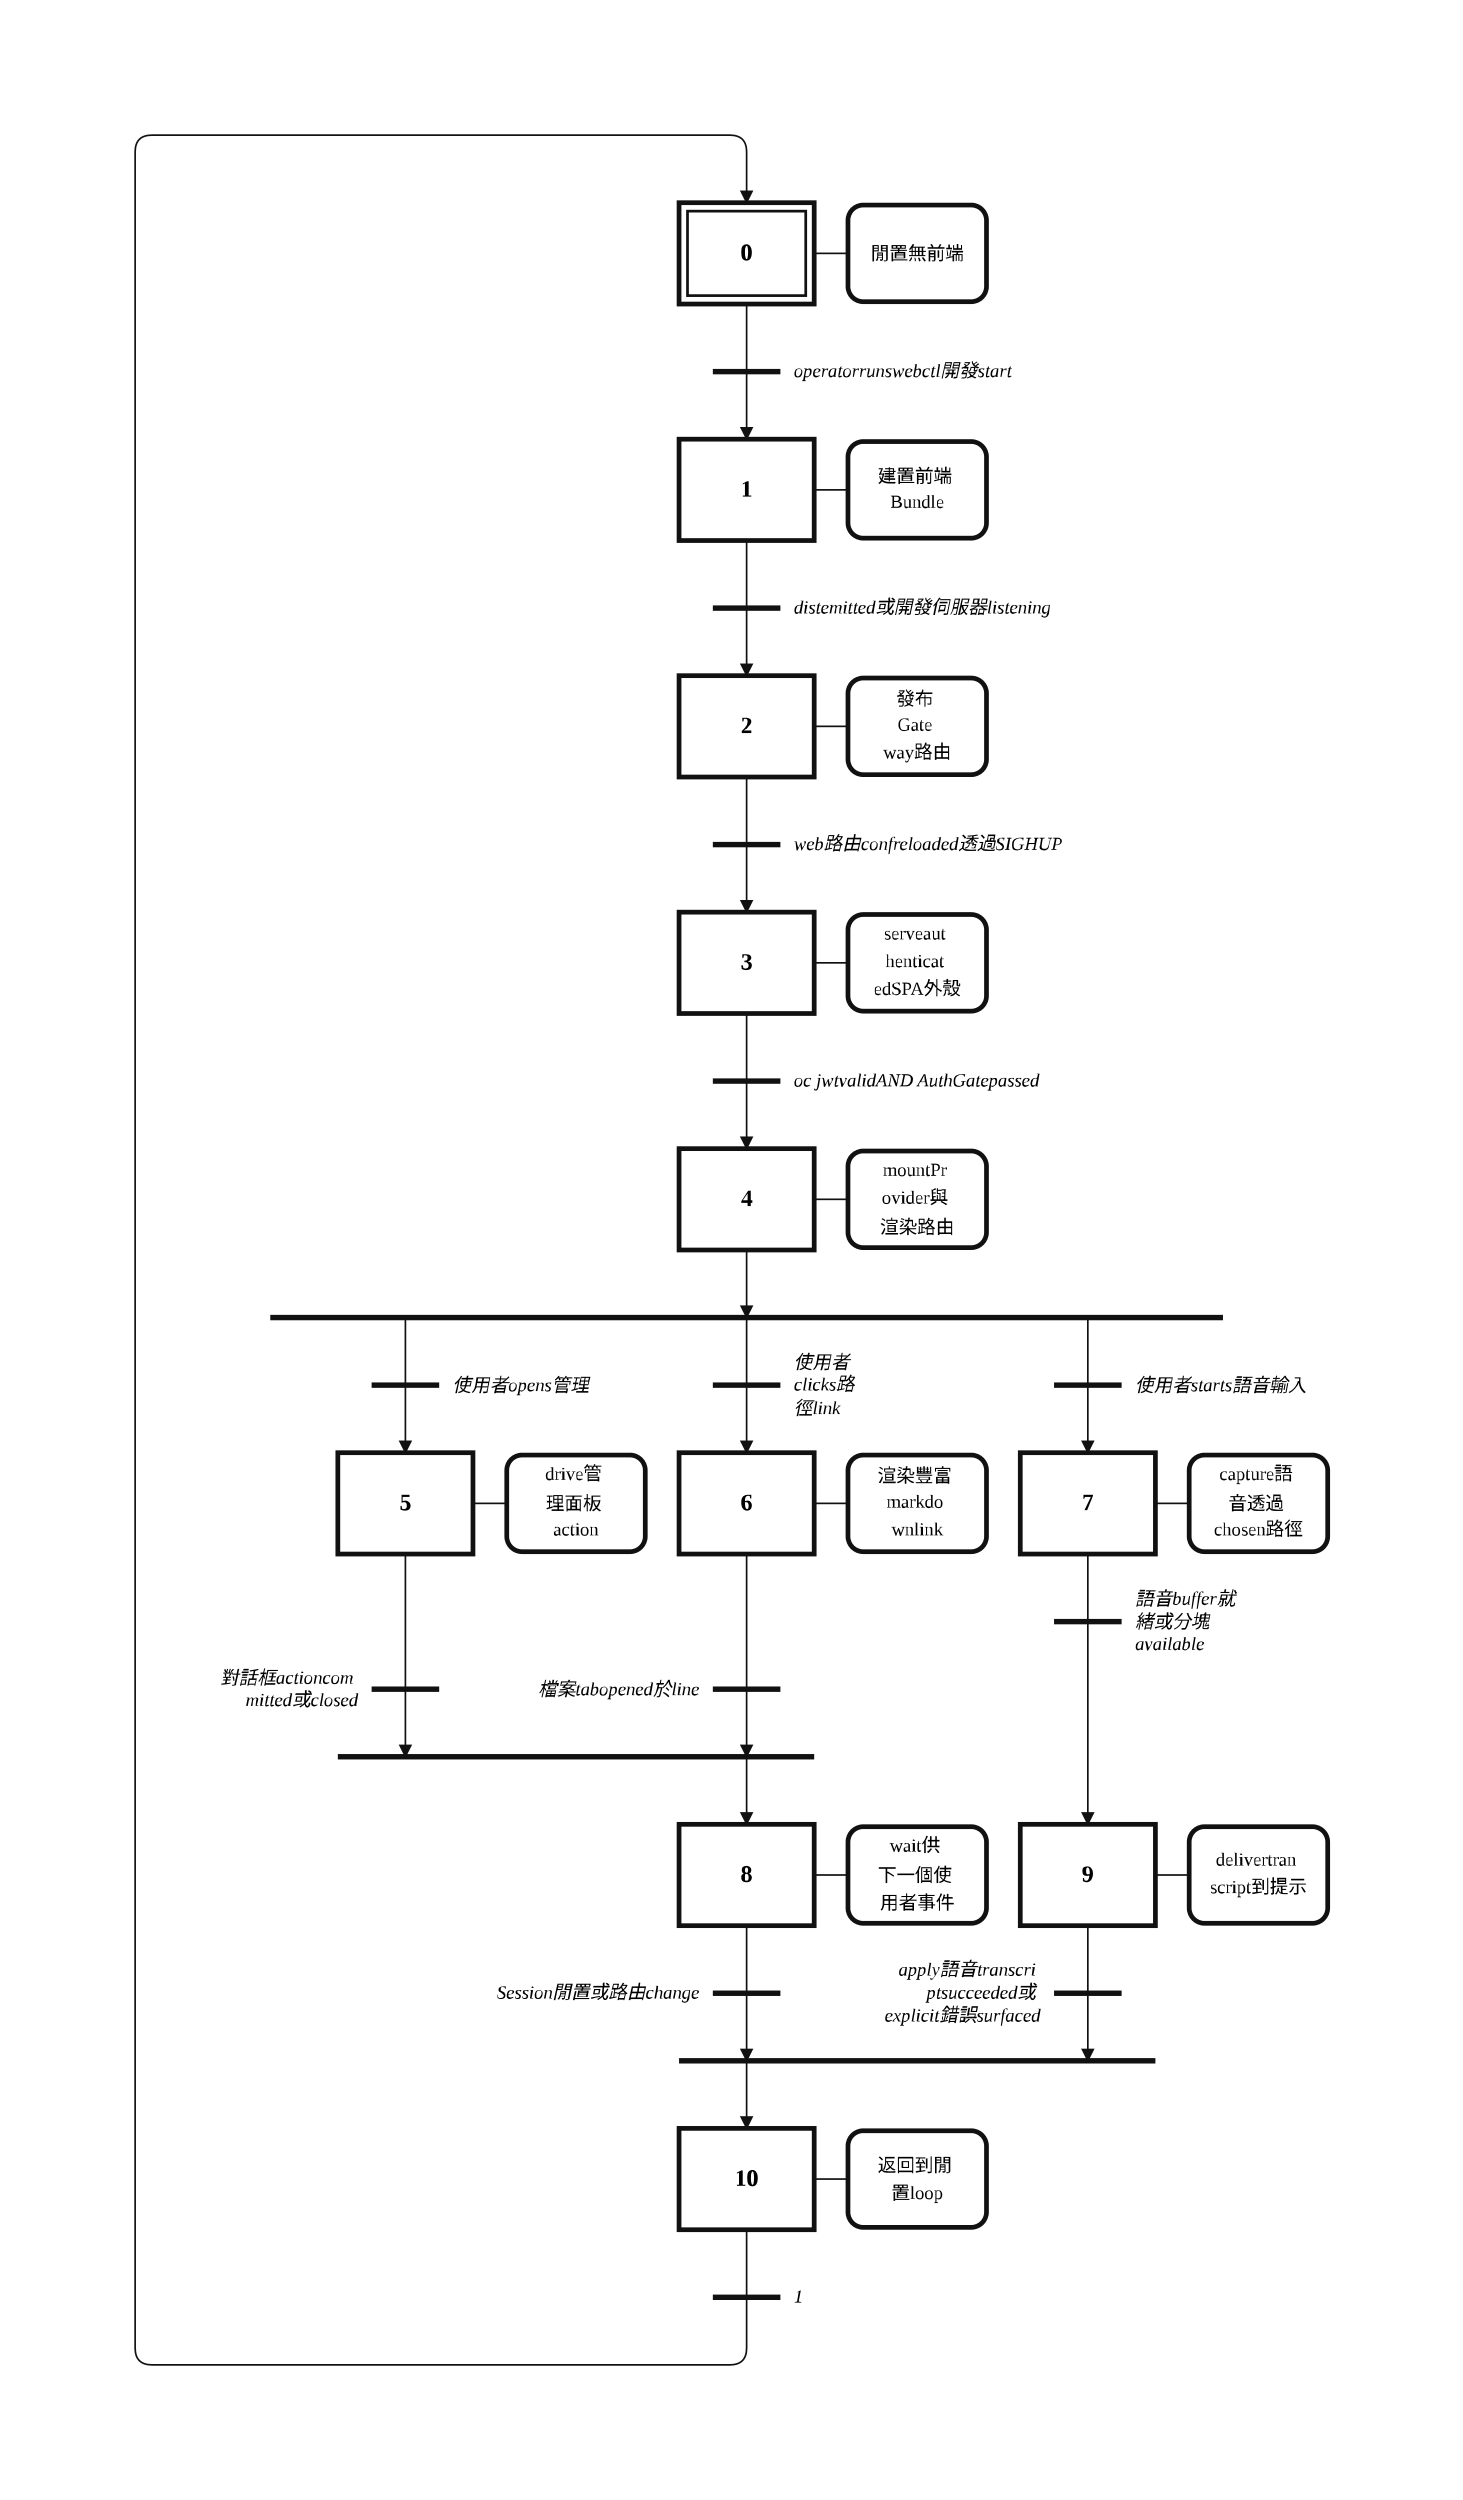
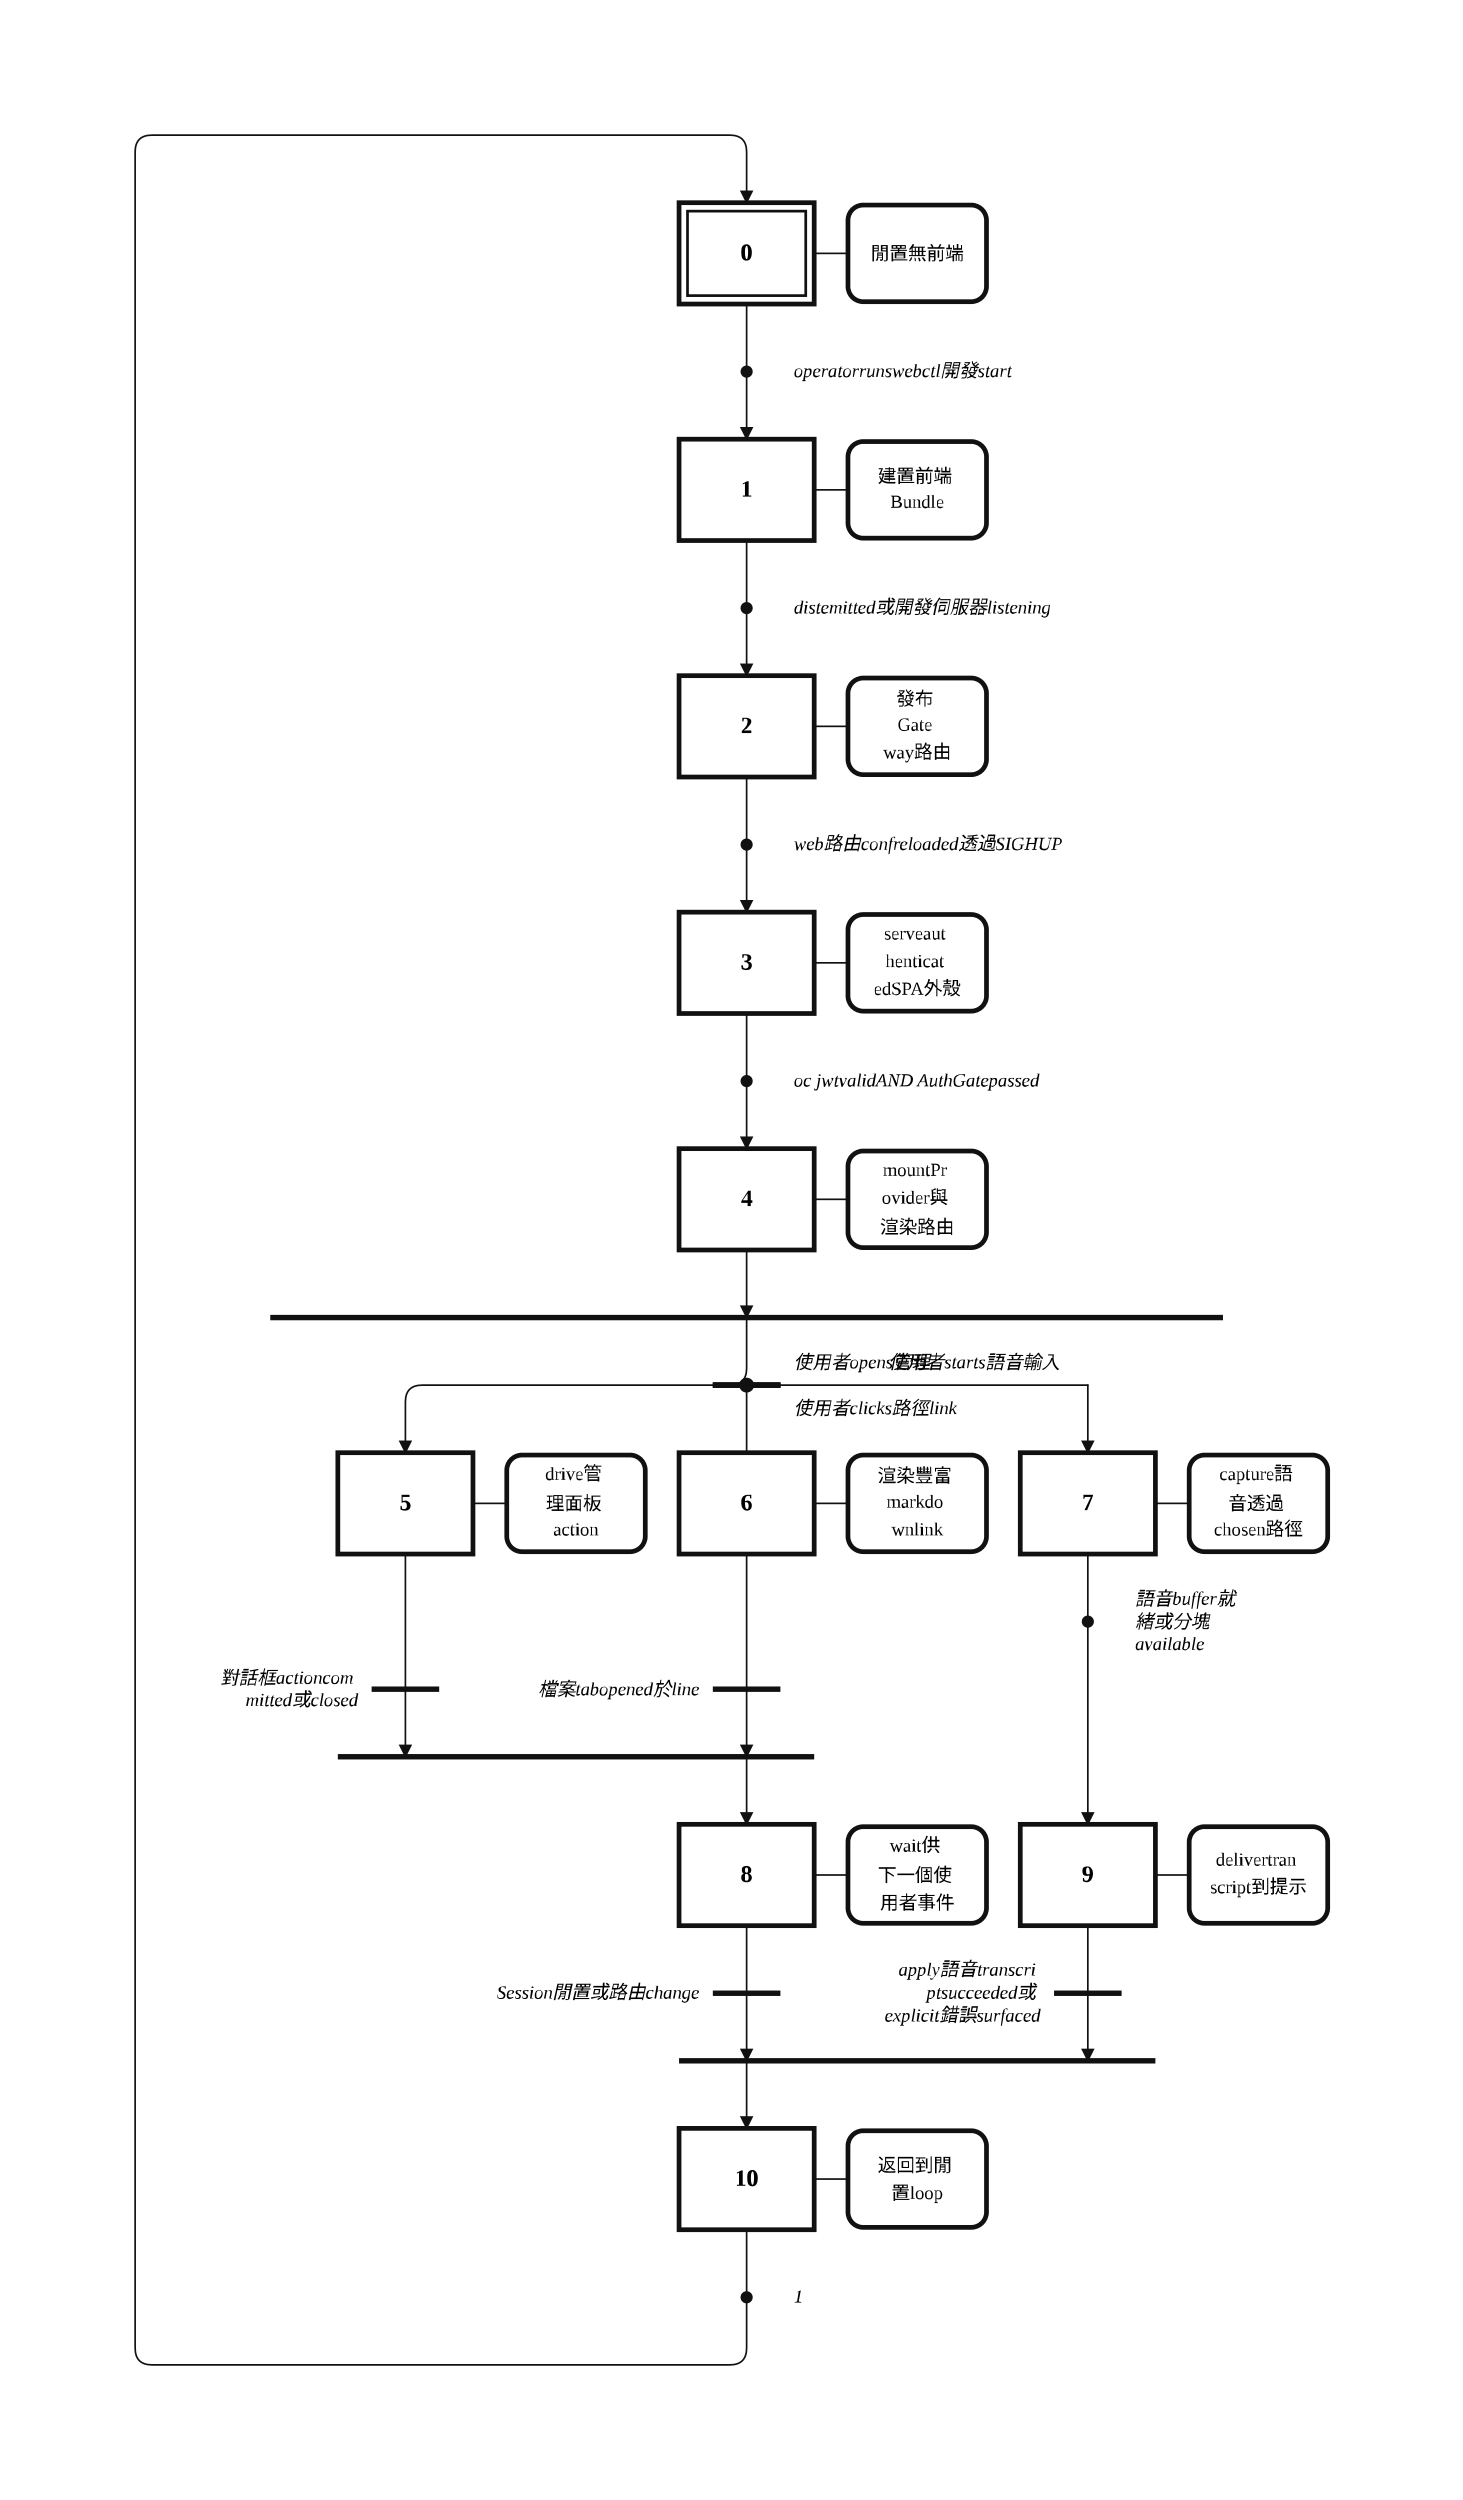
<svg xmlns="http://www.w3.org/2000/svg" width="866" height="1480" viewBox="-2.00 -2.00 43.30 74.00" role="img">
  <style>
.step{fill:#fff;stroke:#111;stroke-width:.14}.step-inner{fill:none;stroke:#111;stroke-width:.08}
.action{fill:#fff;stroke:#111;stroke-width:.14}.gate{stroke:#111;stroke-width:.16}
.edge{fill:none;stroke:#111;stroke-width:.05;stroke-linecap:round;stroke-linejoin:round}.edge-arrow{marker-end:url(#arrow)}
.flyover-mask{stroke:#fff;stroke-width:.12;stroke-linecap:round}
.flyover{fill:none;stroke:#111;stroke-width:.05;stroke-linecap:round}
.junction{fill:#111;stroke:#111;stroke-width:0}.branch-junction{fill:#fff;stroke:#111;stroke-width:.08}
.assoc{stroke:#111;stroke-width:.05}.label{font:bold .7px 'Times New Roman', 'BiauKai', 'DFKai-SB', serif;text-anchor:middle;dominant-baseline:middle}
.action-label{font:.55px 'Times New Roman', 'BiauKai', 'DFKai-SB', serif;text-anchor:middle;dominant-baseline:middle}.gate-label{font:italic .55px 'Times New Roman', 'BiauKai', 'DFKai-SB', serif;text-anchor:start;dominant-baseline:middle}.gate-label-left{font:italic .55px 'Times New Roman', 'BiauKai', 'DFKai-SB', serif;text-anchor:end;dominant-baseline:middle}
</style>
  <defs>
    <marker id="arrow" markerWidth="0.4" markerHeight="0.4" refX="0.36" refY="0.2" orient="auto" markerUnits="userSpaceOnUse">
      <path d="M 0 0 L 0.4 0.2 L 0 0.4 z" fill="#111" />
    </marker>
  </defs>
  <rect x="-2.00" y="-2.00" width="43.30" height="74.00" fill="white" />
  <path class="edge" d="M 20.10 7.00 L 20.10 9.00" />
  <path class="edge edge-arrow" d="M 20.10 9.00 L 20.10 11.00" />
  <path class="edge" d="M 20.10 14.00 L 20.10 16.00" />
  <path class="edge edge-arrow" d="M 20.10 16.00 L 20.10 18.00" />
  <path class="edge" d="M 20.10 21.00 L 20.10 23.00" />
  <path class="edge edge-arrow" d="M 20.10 23.00 L 20.10 25.00" />
  <path class="edge" d="M 20.10 28.00 L 20.10 30.00" />
  <path class="edge edge-arrow" d="M 20.10 30.00 L 20.10 32.00" />
  <path class="edge edge-arrow" d="M 20.10 35.00 L 20.10 37.00" />
-   <path class="edge edge-arrow" d="M 10.00 37.00 L 10.00 41.00" />
-   <path class="edge edge-arrow" d="M 20.10 37.00 L 20.10 41.00" />
-   <path class="edge edge-arrow" d="M 30.20 37.00 L 30.20 41.00" />
+   <path class="edge edge-arrow" d="M 20.10 37.00 L 20.10 38.50 Q 20.10 39.00 19.60 39.00 L 10.50 39.00 Q 10.00 39.00 10.00 39.50 L 10.00 41.00" />
+   <path class="edge" d="M 20.10 39.00 L 20.10 41.00" />
+   <path class="edge" d="M 20.10 39.00 L 30.20 39.00" />
+   <path class="edge edge-arrow" d="M 30.20 39.00 L 30.20 41.00" />
  <path class="edge edge-arrow" d="M 10.00 44.00 L 10.00 50.00" />
  <path class="edge edge-arrow" d="M 20.10 50.00 L 20.10 52.00" />
  <path class="edge edge-arrow" d="M 20.10 44.00 L 20.10 50.00" />
  <path class="edge" d="M 30.20 44.00 L 30.20 46.00" />
  <path class="edge edge-arrow" d="M 30.20 46.00 L 30.20 52.00" />
  <path class="edge edge-arrow" d="M 20.10 55.00 L 20.10 59.00" />
  <path class="edge edge-arrow" d="M 20.10 59.00 L 20.10 61.00" />
  <path class="edge edge-arrow" d="M 30.20 55.00 L 30.20 59.00" />
  <path class="edge" d="M 20.10 64.00 L 20.10 66.00" />
  <path class="edge edge-arrow" d="M 20.10 66.00 L 20.10 67.50 Q 20.10 68.00 19.60 68.00 L 2.50 68.00 Q 2.00 68.00 2.00 67.50 L 2.00 2.50 Q 2.00 2.00 2.50 2.00 L 19.60 2.00 Q 20.10 2.00 20.10 2.50 L 20.10 4.00" />
  <rect class="step" x="18.10" y="4.00" width="4.00" height="3.00" />
  <rect class="step-inner" x="18.35" y="4.25" width="3.50" height="2.50" />
  <text class="label" x="20.10" y="5.50">0</text>
  <rect class="step" x="18.10" y="11.00" width="4.00" height="3.00" />
  <text class="label" x="20.10" y="12.50">1</text>
  <rect class="step" x="18.10" y="18.00" width="4.00" height="3.00" />
  <text class="label" x="20.10" y="19.50">2</text>
  <rect class="step" x="18.10" y="25.00" width="4.00" height="3.00" />
  <text class="label" x="20.10" y="26.50">3</text>
  <rect class="step" x="18.10" y="32.00" width="4.00" height="3.00" />
  <text class="label" x="20.10" y="33.50">4</text>
  <rect class="step" x="8.00" y="41.00" width="4.00" height="3.00" />
  <text class="label" x="10.00" y="42.50">5</text>
  <rect class="step" x="18.10" y="41.00" width="4.00" height="3.00" />
  <text class="label" x="20.10" y="42.50">6</text>
  <rect class="step" x="28.20" y="41.00" width="4.00" height="3.00" />
  <text class="label" x="30.20" y="42.50">7</text>
  <rect class="step" x="18.10" y="52.00" width="4.00" height="3.00" />
  <text class="label" x="20.10" y="53.50">8</text>
  <rect class="step" x="28.20" y="52.00" width="4.00" height="3.00" />
  <text class="label" x="30.20" y="53.50">9</text>
  <rect class="step" x="18.10" y="61.00" width="4.00" height="3.00" />
  <text class="label" x="20.10" y="62.50">10</text>
  <line class="assoc" x1="22.10" y1="5.50" x2="23.10" y2="5.50" />
  <rect class="action" x="23.10" y="4.07" width="4.10" height="2.86" rx="0.45" ry="0.45" />
  <text class="action-label" x="25.15" y="5.50">
    <tspan x="25.15" dy="0">閒置無前端</tspan>
  </text>
  <line class="assoc" x1="22.10" y1="12.50" x2="23.10" y2="12.50" />
  <rect class="action" x="23.10" y="11.07" width="4.10" height="2.86" rx="0.45" ry="0.45" />
  <text class="action-label" x="25.15" y="12.09">
    <tspan x="25.15" dy="0">建置前端</tspan>
    <tspan x="25.15" dy="0.82">Bundle</tspan>
  </text>
  <line class="assoc" x1="22.10" y1="19.50" x2="23.10" y2="19.50" />
  <rect class="action" x="23.10" y="18.07" width="4.10" height="2.86" rx="0.45" ry="0.45" />
  <text class="action-label" x="25.15" y="18.68">
    <tspan x="25.15" dy="0">發布</tspan>
    <tspan x="25.15" dy="0.82">Gate</tspan>
    <tspan x="25.15" dy="0.82">way路由</tspan>
  </text>
  <line class="assoc" x1="22.10" y1="26.50" x2="23.10" y2="26.50" />
  <rect class="action" x="23.10" y="25.07" width="4.10" height="2.86" rx="0.45" ry="0.45" />
  <text class="action-label" x="25.15" y="25.68">
    <tspan x="25.15" dy="0">serveaut</tspan>
    <tspan x="25.15" dy="0.82">henticat</tspan>
    <tspan x="25.15" dy="0.82">edSPA外殼</tspan>
  </text>
  <line class="assoc" x1="22.10" y1="33.50" x2="23.10" y2="33.50" />
  <rect class="action" x="23.10" y="32.07" width="4.10" height="2.86" rx="0.45" ry="0.45" />
  <text class="action-label" x="25.15" y="32.68">
    <tspan x="25.15" dy="0">mountPr</tspan>
    <tspan x="25.15" dy="0.82">ovider與</tspan>
    <tspan x="25.15" dy="0.82">渲染路由</tspan>
  </text>
  <line class="assoc" x1="12.00" y1="42.50" x2="13.00" y2="42.50" />
  <rect class="action" x="13.00" y="41.07" width="4.10" height="2.86" rx="0.45" ry="0.45" />
  <text class="action-label" x="15.05" y="41.68">
    <tspan x="15.05" dy="0">drive管</tspan>
    <tspan x="15.05" dy="0.82">理面板</tspan>
    <tspan x="15.05" dy="0.82">action</tspan>
  </text>
  <line class="assoc" x1="22.10" y1="42.50" x2="23.10" y2="42.50" />
  <rect class="action" x="23.10" y="41.07" width="4.10" height="2.86" rx="0.45" ry="0.45" />
  <text class="action-label" x="25.15" y="41.68">
    <tspan x="25.15" dy="0">渲染豐富</tspan>
    <tspan x="25.15" dy="0.82">markdo</tspan>
    <tspan x="25.15" dy="0.82">wnlink</tspan>
  </text>
  <line class="assoc" x1="32.20" y1="42.50" x2="33.20" y2="42.50" />
  <rect class="action" x="33.20" y="41.07" width="4.10" height="2.86" rx="0.45" ry="0.45" />
  <text class="action-label" x="35.25" y="41.68">
    <tspan x="35.25" dy="0">capture語</tspan>
    <tspan x="35.25" dy="0.82">音透過</tspan>
    <tspan x="35.25" dy="0.82">chosen路徑</tspan>
  </text>
  <line class="assoc" x1="22.10" y1="53.50" x2="23.10" y2="53.50" />
  <rect class="action" x="23.10" y="52.07" width="4.10" height="2.86" rx="0.45" ry="0.45" />
  <text class="action-label" x="25.15" y="52.68">
    <tspan x="25.15" dy="0">wait供</tspan>
    <tspan x="25.15" dy="0.82">下一個使</tspan>
    <tspan x="25.15" dy="0.82">用者事件</tspan>
  </text>
  <line class="assoc" x1="32.20" y1="53.50" x2="33.20" y2="53.50" />
  <rect class="action" x="33.20" y="52.07" width="4.10" height="2.86" rx="0.45" ry="0.45" />
  <text class="action-label" x="35.25" y="53.09">
    <tspan x="35.25" dy="0">delivertran</tspan>
    <tspan x="35.25" dy="0.82">script到提示</tspan>
  </text>
  <line class="assoc" x1="22.10" y1="62.50" x2="23.10" y2="62.50" />
  <rect class="action" x="23.10" y="61.07" width="4.10" height="2.86" rx="0.45" ry="0.45" />
  <text class="action-label" x="25.15" y="62.09">
    <tspan x="25.15" dy="0">返回到閒</tspan>
    <tspan x="25.15" dy="0.82">置loop</tspan>
  </text>
-   <line class="gate" x1="19.10" y1="9.00" x2="21.10" y2="9.00" />
+   <circle class="junction" cx="20.10" cy="9.00" r="0.18" />
  <text class="gate-label" x="21.50" y="9.00">
    <tspan x="21.50" dy="0">operatorrunswebctl開發start</tspan>
  </text>
-   <line class="gate" x1="19.10" y1="16.00" x2="21.10" y2="16.00" />
+   <circle class="junction" cx="20.10" cy="16.00" r="0.18" />
  <text class="gate-label" x="21.50" y="16.00">
    <tspan x="21.50" dy="0">distemitted或開發伺服器listening</tspan>
  </text>
-   <line class="gate" x1="19.10" y1="23.00" x2="21.10" y2="23.00" />
+   <circle class="junction" cx="20.10" cy="23.00" r="0.18" />
  <text class="gate-label" x="21.50" y="23.00">
    <tspan x="21.50" dy="0">web路由confreloaded透過SIGHUP</tspan>
  </text>
-   <line class="gate" x1="19.10" y1="30.00" x2="21.10" y2="30.00" />
+   <circle class="junction" cx="20.10" cy="30.00" r="0.18" />
  <text class="gate-label" x="21.50" y="30.00">
    <tspan x="21.50" dy="0">oc jwtvalidAND AuthGatepassed</tspan>
  </text>
  <line class="gate" x1="6.00" y1="37.00" x2="34.20" y2="37.00" />
  <line class="gate" x1="8.00" y1="50.00" x2="22.10" y2="50.00" />
-   <line class="gate" x1="29.20" y1="46.00" x2="31.20" y2="46.00" />
+   <circle class="junction" cx="30.20" cy="46.00" r="0.18" />
  <text class="gate-label" x="31.60" y="45.32">
    <tspan x="31.60" dy="0">語音buffer就</tspan>
    <tspan x="31.60" dy="0.68">緒或分塊</tspan>
    <tspan x="31.60" dy="0.68">available</tspan>
  </text>
  <line class="gate" x1="18.10" y1="59.00" x2="32.20" y2="59.00" />
-   <line class="gate" x1="19.10" y1="66.00" x2="21.10" y2="66.00" />
+   <circle class="junction" cx="20.10" cy="66.00" r="0.18" />
  <text class="gate-label" x="21.50" y="66.00">
    <tspan x="21.50" dy="0">1</tspan>
  </text>
-   <line class="gate" x1="9.00" y1="39.00" x2="11.00" y2="39.00" />
-   <text class="gate-label" x="11.40" y="39.00">
-     <tspan x="11.40" dy="0">使用者opens管理</tspan>
+   <line class="gate" x1="19.10" y1="39.00" x2="21.10" y2="39.00" />
+   <text class="gate-label" x="21.50" y="38.32">
+     <tspan x="21.50" dy="0">使用者opens管理</tspan>
  </text>
  <line class="gate" x1="19.10" y1="39.00" x2="21.10" y2="39.00" />
-   <text class="gate-label" x="21.50" y="38.32">
-     <tspan x="21.50" dy="0">使用者</tspan>
-     <tspan x="21.50" dy="0.68">clicks路</tspan>
-     <tspan x="21.50" dy="0.68">徑link</tspan>
+   <text class="gate-label" x="21.50" y="39.68">
+     <tspan x="21.50" dy="0">使用者clicks路徑link</tspan>
  </text>
-   <line class="gate" x1="29.20" y1="39.00" x2="31.20" y2="39.00" />
-   <text class="gate-label" x="31.60" y="39.00">
-     <tspan x="31.60" dy="0">使用者starts語音輸入</tspan>
+   <line class="gate" x1="19.10" y1="39.00" x2="21.10" y2="39.00" />
+   <text class="gate-label" x="24.30" y="38.32">
+     <tspan x="24.30" dy="0">使用者starts語音輸入</tspan>
  </text>
  <line class="gate" x1="9.00" y1="48.00" x2="11.00" y2="48.00" />
  <text class="gate-label-left" x="8.60" y="47.66">
    <tspan x="8.60" dy="0">對話框actioncom</tspan>
    <tspan x="8.60" dy="0.68">mitted或closed</tspan>
  </text>
  <line class="gate" x1="19.10" y1="48.00" x2="21.10" y2="48.00" />
  <text class="gate-label-left" x="18.70" y="48.00">
    <tspan x="18.70" dy="0">檔案tabopened於line</tspan>
  </text>
  <line class="gate" x1="19.10" y1="57.00" x2="21.10" y2="57.00" />
  <text class="gate-label-left" x="18.70" y="57.00">
    <tspan x="18.70" dy="0">Session閒置或路由change</tspan>
  </text>
  <line class="gate" x1="29.20" y1="57.00" x2="31.20" y2="57.00" />
  <text class="gate-label-left" x="28.80" y="56.32">
    <tspan x="28.80" dy="0">apply語音transcri</tspan>
    <tspan x="28.80" dy="0.68">ptsucceeded或</tspan>
    <tspan x="28.80" dy="0.68">explicit錯誤surfaced</tspan>
  </text>
+   <circle class="junction" cx="20.10" cy="39.00" r="0.22" />
</svg>
